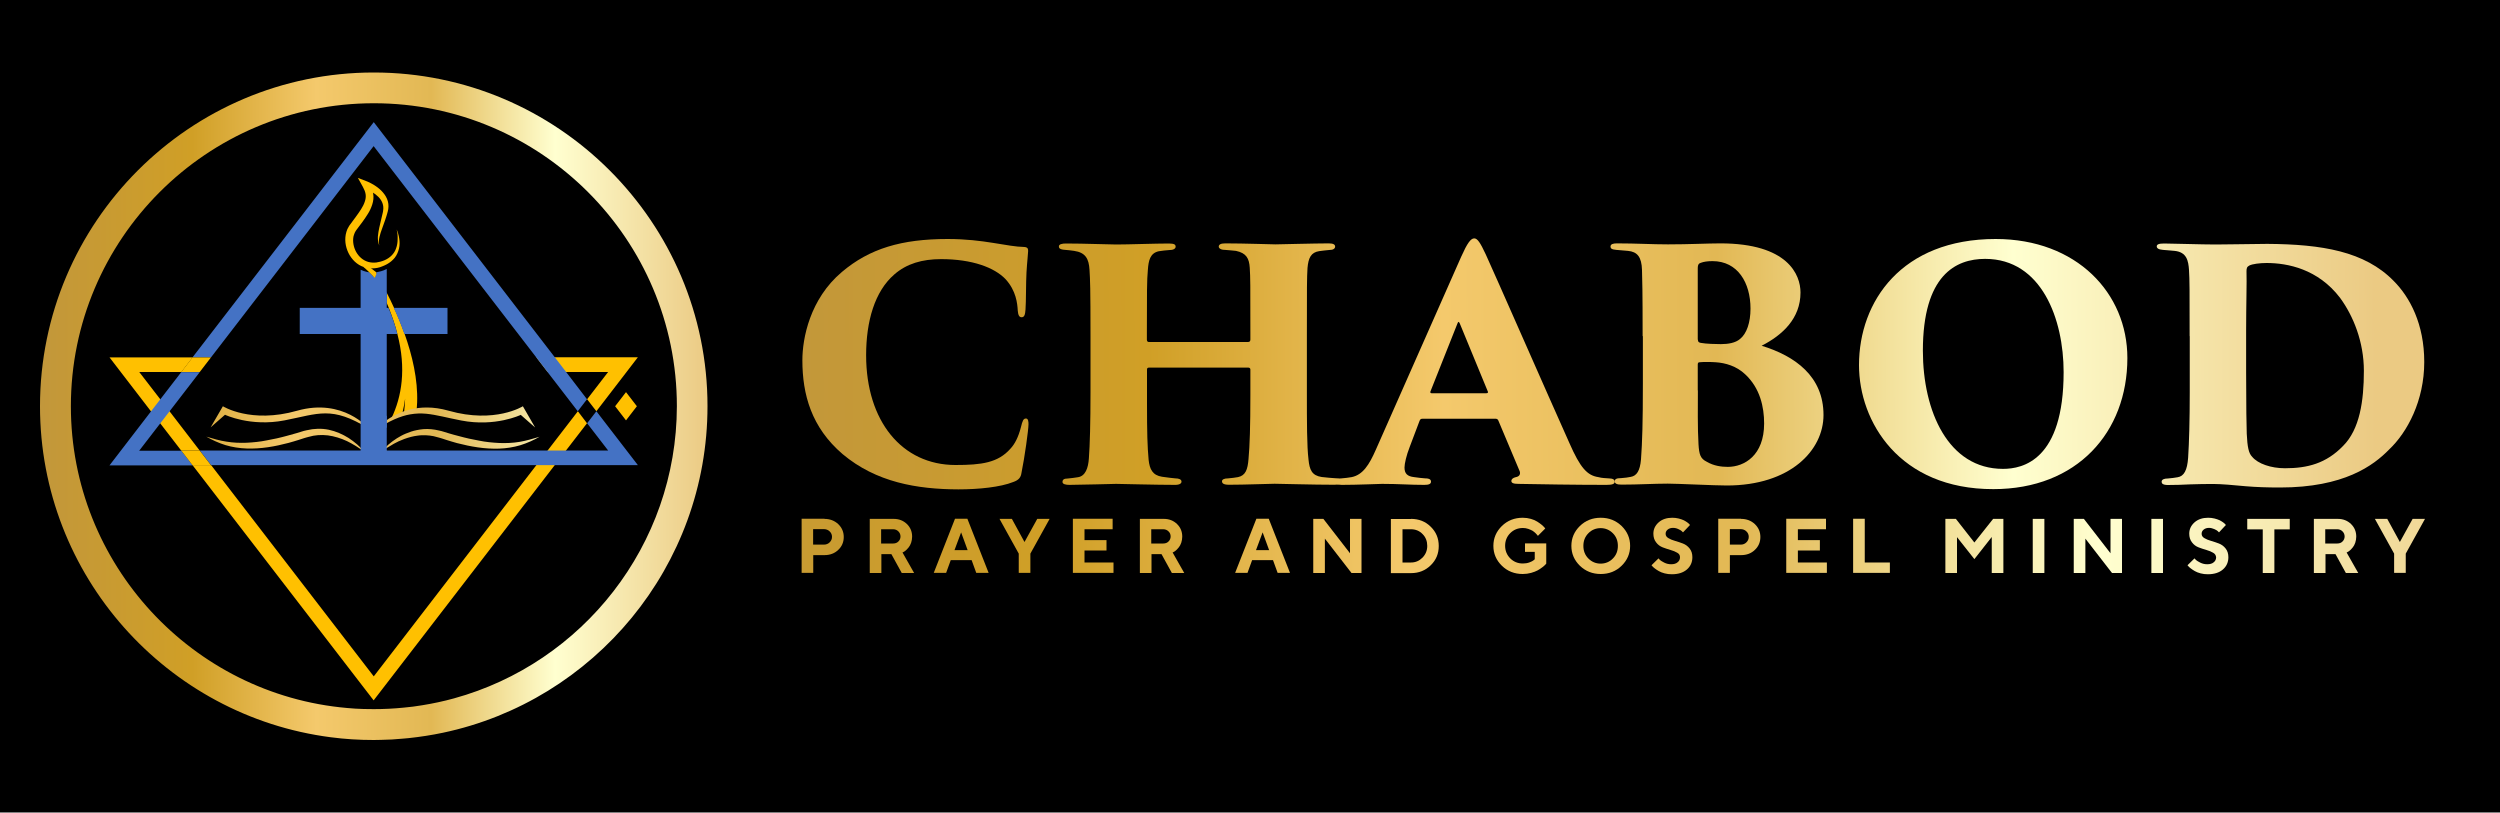
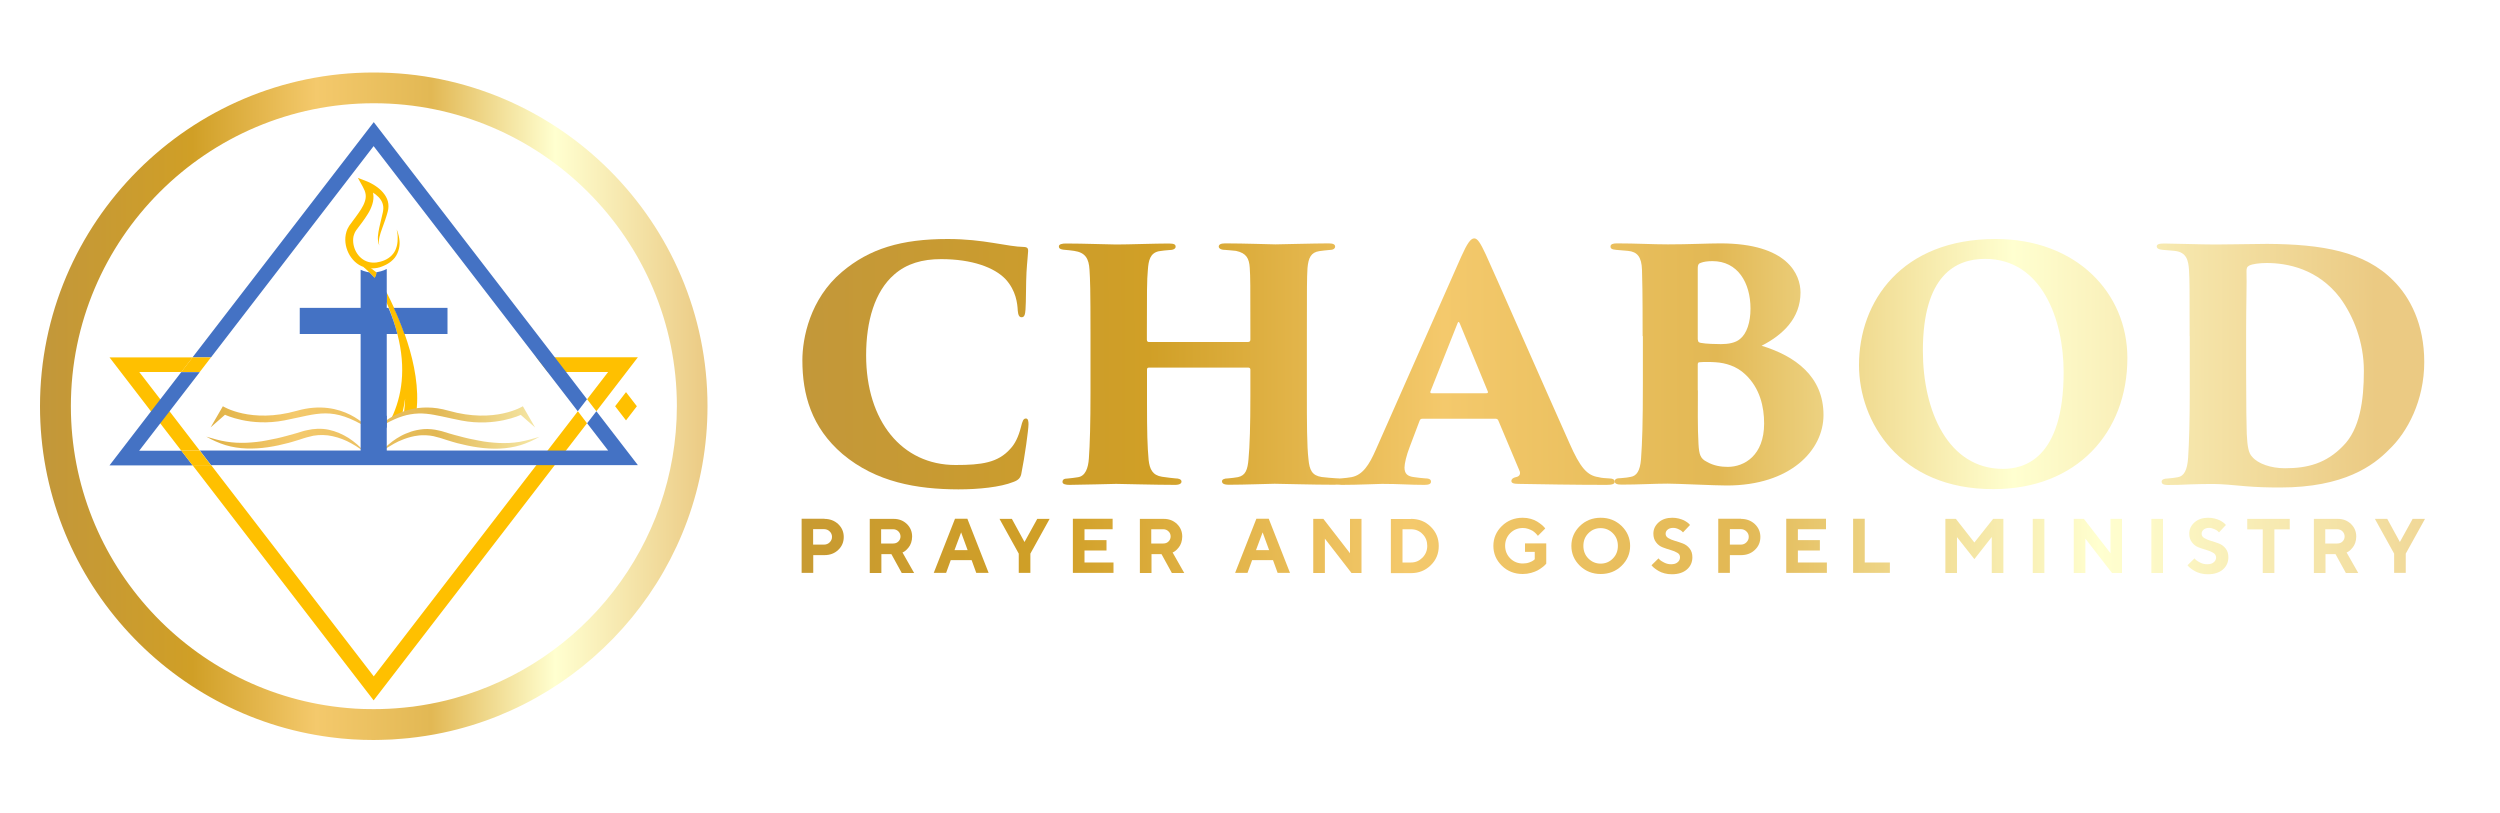
<svg xmlns="http://www.w3.org/2000/svg" width="200" height="65" viewBox="0 0 200 65" fill="none">
-   <path d="M200 0H0V65H200V0Z" fill="black" />
+   <path d="M200 0H0V65H200V0Z" fill="none" />
  <path d="M67.41 36.33C64.91 34.19 64.19 31.56 64.19 28.82C64.19 27.08 64.78 23.92 67.36 21.75C69.56 19.89 72.11 19.12 75.81 19.12C77.27 19.12 78.44 19.27 79.44 19.43C80.59 19.61 81.2 19.74 81.97 19.76C82.25 19.79 82.25 19.94 82.25 20.09C82.25 20.29 82.17 20.91 82.12 21.78C82.07 22.62 82.09 24.13 82.04 24.77C82.01 25.15 81.96 25.38 81.73 25.38C81.53 25.38 81.45 25.2 81.42 24.84C81.39 24.28 81.29 23.26 80.45 22.34C79.56 21.4 77.77 20.73 75.29 20.73C73.78 20.73 72.53 21.09 71.54 21.96C69.98 23.31 69.29 25.69 69.29 28.42C69.29 33.68 72.15 37.2 76.44 37.2C78.53 37.2 79.84 37.02 80.83 35.9C81.19 35.52 81.47 34.96 81.67 34.19C81.8 33.65 81.87 33.48 82.08 33.48C82.26 33.48 82.28 33.74 82.28 33.94C82.28 34.37 81.97 36.6 81.72 37.82C81.67 38.2 81.49 38.41 81.06 38.56C80.04 38.97 78.3 39.15 76.67 39.15C73.35 39.14 70.09 38.58 67.41 36.33Z" fill="url(#paint0_linear_1_99)" />
  <path d="M99.88 27.35C99.96 27.35 100.03 27.3 100.03 27.17V26.63C100.03 22.67 100.03 22.24 99.98 21.42C99.93 20.68 99.72 20.25 98.88 20.07C98.68 20.04 98.29 20.02 97.99 19.99C97.63 19.99 97.5 19.84 97.5 19.73C97.5 19.58 97.63 19.47 98.01 19.47C99.49 19.47 101.79 19.55 102.04 19.55C102.27 19.55 105.21 19.47 106.3 19.47C106.68 19.47 106.81 19.57 106.81 19.73C106.81 19.86 106.68 19.99 106.43 19.99C106 20.04 105.84 20.04 105.54 20.09C104.88 20.19 104.67 20.63 104.6 21.44C104.55 22.26 104.55 22.92 104.55 26.88V31.37C104.55 33.8 104.55 35.68 104.68 36.76C104.76 37.6 104.96 38.04 105.73 38.16C106.09 38.21 106.6 38.24 106.85 38.26C107.16 38.26 107.28 38.39 107.28 38.52C107.28 38.7 107.08 38.78 106.77 38.78C105.01 38.78 102.43 38.7 101.97 38.7C101.56 38.7 99.57 38.78 98.32 38.78C97.86 38.78 97.76 38.65 97.76 38.5C97.76 38.37 97.91 38.27 98.25 38.27C98.51 38.24 98.81 38.22 99.04 38.17C99.65 38.04 99.81 37.56 99.88 36.74C99.98 35.67 100.03 34.06 100.03 31.63V29.56C100.03 29.46 99.95 29.41 99.88 29.41H91.91C91.83 29.41 91.76 29.44 91.76 29.56V32.22C91.76 34.65 91.79 35.69 91.89 36.79C91.97 37.53 92.2 38.02 92.96 38.14C93.5 38.22 93.75 38.24 94.03 38.27C94.31 38.27 94.52 38.35 94.52 38.53C94.52 38.66 94.39 38.79 94.01 38.79C92.55 38.79 89.54 38.71 89.29 38.71C89.06 38.71 86.38 38.79 85.56 38.79C85.28 38.79 85 38.74 85 38.56C85 38.38 85.1 38.28 85.43 38.28C85.74 38.25 85.89 38.23 86.22 38.18C86.83 38.1 87.06 37.44 87.11 36.67C87.19 35.6 87.24 33.81 87.24 31.38V26.94C87.24 22.98 87.21 22.4 87.16 21.58C87.11 20.69 86.83 20.2 85.93 20.07C85.62 20.02 85.5 20.02 85.22 19.99C84.76 19.96 84.71 19.84 84.71 19.71C84.71 19.53 84.99 19.48 85.27 19.48C86.75 19.48 88.72 19.56 89.3 19.56C90.27 19.56 92.41 19.48 93.51 19.48C93.97 19.48 94.05 19.58 94.05 19.74C94.05 19.87 93.9 20 93.59 20C93.28 20.03 92.95 20.05 92.7 20.1C92.01 20.25 91.88 20.84 91.83 21.58C91.75 22.4 91.75 23.44 91.75 26.64V27.18C91.75 27.31 91.83 27.36 91.9 27.36H99.88V27.35Z" fill="url(#paint1_linear_1_99)" />
  <path d="M113.79 33.5C113.66 33.5 113.61 33.55 113.56 33.68L112.77 35.77C112.51 36.43 112.36 37.1 112.36 37.4C112.36 37.89 112.59 38.11 113.13 38.17C113.41 38.22 113.82 38.25 114.02 38.27C114.4 38.27 114.48 38.4 114.48 38.53C114.48 38.73 114.28 38.79 113.94 38.79C112.79 38.79 111.92 38.71 110.57 38.71C110.29 38.71 108.6 38.79 107.33 38.79C106.97 38.79 106.82 38.69 106.82 38.53C106.82 38.33 107 38.27 107.31 38.27C107.62 38.24 107.87 38.22 108.13 38.17C109.02 37.99 109.53 37.2 110.07 35.97L116.89 20.55C117.38 19.45 117.66 19.07 117.94 19.07C118.2 19.07 118.43 19.43 118.86 20.35C119.52 21.78 123.81 31.56 125.55 35.44C126.42 37.43 126.98 38.04 127.87 38.17C128.15 38.25 128.46 38.25 128.69 38.27C129.02 38.27 129.18 38.37 129.18 38.53C129.18 38.71 129 38.79 128.52 38.79C126.02 38.79 123.11 38.74 121.47 38.71C121.06 38.71 120.91 38.63 120.91 38.48C120.91 38.33 121.04 38.22 121.27 38.17C121.55 38.12 121.65 37.94 121.58 37.71L119.87 33.65C119.84 33.55 119.74 33.5 119.67 33.5H113.79V33.5ZM118.9 31.46C119.05 31.46 119.05 31.38 119.03 31.33L116.78 25.87C116.7 25.69 116.65 25.74 116.6 25.87L114.43 31.33C114.4 31.41 114.46 31.46 114.53 31.46H118.9Z" fill="url(#paint2_linear_1_99)" />
  <path d="M131.41 26.89C131.41 23.14 131.38 22.42 131.36 21.6C131.33 20.55 130.98 20.14 130.24 20.07C129.93 20.04 129.58 20.02 129.3 19.99C128.92 19.96 128.84 19.86 128.84 19.73C128.84 19.53 129.04 19.47 129.35 19.47C130.91 19.47 132.18 19.55 133.44 19.55C135.12 19.55 136.63 19.47 137.63 19.47C143.02 19.47 144.04 21.97 144.04 23.4C144.04 25.47 142.61 26.8 140.93 27.66C143.61 28.48 145.88 30.11 145.88 33.2C145.88 36.03 143.22 38.84 138.14 38.84C137.2 38.84 134.18 38.69 133.42 38.69C132.3 38.69 131.1 38.77 129.72 38.77C129.36 38.77 129.18 38.69 129.18 38.51C129.18 38.33 129.31 38.25 129.69 38.25C130.02 38.22 130.25 38.2 130.46 38.15C130.92 38.07 131.2 37.69 131.28 36.75C131.38 35.35 131.43 33.86 131.43 30.65V26.89H131.41ZM135.83 31.23C135.83 32.46 135.8 34.24 135.88 35.54C135.93 36.36 136.03 36.69 136.54 36.94C137.1 37.27 137.71 37.35 138.22 37.35C139.55 37.35 141.13 36.43 141.13 33.88C141.13 32.55 140.8 31.05 139.62 29.95C138.93 29.29 138.04 29.03 137.25 28.98C136.84 28.95 136.23 28.95 135.97 28.98C135.87 28.98 135.82 29.03 135.82 29.16V31.23H135.83ZM135.83 27.17C135.83 27.37 135.93 27.4 136.06 27.43C136.47 27.51 137.31 27.53 137.67 27.53C138.26 27.53 138.84 27.43 139.2 27.12C139.74 26.69 140.04 25.79 140.04 24.69C140.04 22.62 139.02 20.89 137 20.89C136.59 20.89 136.29 20.94 136.08 21.02C135.93 21.07 135.82 21.12 135.82 21.48V27.17H135.83Z" fill="url(#paint3_linear_1_99)" />
  <path d="M148.72 29.21C148.72 24.1 152.14 19.12 159.65 19.12C166.14 19.12 170.19 23.46 170.19 28.64C170.19 34.59 166.16 39.13 159.47 39.13C151.94 39.14 148.72 33.73 148.72 29.21ZM165.09 29.77C165.09 25.53 163.33 20.71 158.81 20.71C156.46 20.71 153.83 22.01 153.83 28.06C153.83 32.89 155.85 37.51 160.24 37.51C161.82 37.51 165.09 36.82 165.09 29.77Z" fill="url(#paint4_linear_1_99)" />
  <path d="M175.17 26.89C175.17 23.14 175.17 22.42 175.12 21.6C175.07 20.86 174.94 20.17 173.97 20.07C173.77 20.04 173.51 20.04 173.03 19.99C172.65 19.96 172.54 19.84 172.54 19.71C172.54 19.56 172.69 19.48 173.13 19.48C173.77 19.48 176.12 19.56 177.24 19.56C178.08 19.56 179.23 19.53 181.38 19.51C185.75 19.54 189.17 20.1 191.49 22.47C192.79 23.77 193.94 25.92 193.94 28.96C193.94 32.05 192.59 34.58 191.13 35.96C189.88 37.24 187.53 39 182.4 39C181.38 39 180.51 38.97 179.67 38.9C178.67 38.8 177.63 38.72 177.14 38.72C176.53 38.72 175.91 38.72 175.2 38.75C174.49 38.78 174.15 38.8 173.44 38.8C173.01 38.8 172.93 38.67 172.93 38.54C172.93 38.36 173.13 38.28 173.42 38.28C173.75 38.25 173.93 38.23 174.21 38.18C174.72 38.1 174.98 37.62 175.05 36.62C175.13 35.39 175.18 33.58 175.18 31.39V26.89H175.17ZM179.69 29.75C179.69 32.46 179.72 34.22 179.74 34.7C179.79 35.75 179.89 36.26 180.17 36.54C180.63 37.1 181.68 37.46 182.8 37.46C184.59 37.46 186.09 37.08 187.45 35.67C188.78 34.34 189.11 32.07 189.11 29.67C189.11 27.35 188.27 25.28 187.2 23.82C185.44 21.52 183.01 21.04 181.33 21.04C180.77 21.04 180.18 21.12 179.95 21.24C179.75 21.34 179.72 21.47 179.72 21.7C179.75 22.57 179.69 24.41 179.69 26.47V29.75Z" fill="url(#paint5_linear_1_99)" />
  <path d="M65.95 41.51C66.39 41.51 66.76 41.65 67.06 41.93C67.35 42.21 67.5 42.55 67.5 42.96C67.5 43.37 67.35 43.72 67.06 43.99C66.77 44.27 66.4 44.41 65.95 44.41H65.06V45.83H64.13V41.5H65.95V41.51ZM65.05 42.34V43.57H65.91C66.09 43.57 66.25 43.51 66.37 43.39C66.49 43.27 66.56 43.13 66.56 42.95C66.56 42.78 66.5 42.63 66.37 42.51C66.25 42.39 66.09 42.33 65.91 42.33H65.05V42.34Z" fill="url(#paint6_linear_1_99)" />
  <path d="M69.57 41.51H71.49C71.92 41.51 72.27 41.65 72.55 41.92C72.83 42.19 72.97 42.53 72.97 42.93C72.97 43.1 72.94 43.26 72.89 43.42C72.84 43.57 72.77 43.69 72.7 43.78C72.63 43.87 72.55 43.95 72.48 44.02C72.4 44.09 72.34 44.13 72.28 44.16L72.2 44.2L73.13 45.84H72.14L71.31 44.33H70.51V45.84H69.58V41.51H69.57ZM71.87 42.51C71.76 42.4 71.62 42.34 71.45 42.34H70.49V43.48H71.45C71.62 43.48 71.76 43.43 71.87 43.32C71.98 43.21 72.04 43.08 72.04 42.92C72.04 42.76 71.98 42.62 71.87 42.51Z" fill="url(#paint7_linear_1_99)" />
  <path d="M76.06 44.81L75.69 45.83H74.7L76.4 41.5H77.39L79.09 45.83H78.1L77.73 44.81H76.06ZM76.89 42.59L76.36 44.01H77.41L76.89 42.59Z" fill="url(#paint8_linear_1_99)" />
  <path d="M81.96 43.36L82.98 41.51H83.97L82.43 44.29V45.83H81.5V44.29L79.96 41.51H80.95L81.96 43.36Z" fill="url(#paint9_linear_1_99)" />
  <path d="M89.08 45V45.83H85.83V41.5H89.01V42.34H86.76V43.21H88.52V44.04H86.76V45H89.08Z" fill="url(#paint10_linear_1_99)" />
  <path d="M91.18 41.51H93.1C93.53 41.51 93.88 41.65 94.16 41.92C94.44 42.19 94.58 42.53 94.58 42.93C94.58 43.1 94.55 43.26 94.5 43.42C94.45 43.57 94.38 43.69 94.31 43.78C94.24 43.87 94.16 43.95 94.09 44.02C94.01 44.09 93.95 44.13 93.89 44.16L93.81 44.2L94.74 45.84H93.75L92.92 44.33H92.12V45.84H91.19V41.51H91.18ZM93.48 42.51C93.37 42.4 93.23 42.34 93.06 42.34H92.1V43.48H93.06C93.23 43.48 93.37 43.43 93.48 43.32C93.59 43.21 93.65 43.08 93.65 42.92C93.65 42.76 93.6 42.62 93.48 42.51Z" fill="url(#paint11_linear_1_99)" />
  <path d="M100.17 44.81L99.8 45.83H98.81L100.51 41.5H101.5L103.2 45.83H102.21L101.84 44.81H100.17ZM101.01 42.59L100.48 44.01H101.53L101.01 42.59Z" fill="url(#paint12_linear_1_99)" />
  <path d="M108.92 41.51V45.84H108.12L105.99 43.09V45.84H105.06V41.51H105.87L108 44.26V41.51H108.92Z" fill="url(#paint13_linear_1_99)" />
  <path d="M112.88 41.51C113.51 41.51 114.04 41.72 114.46 42.14C114.89 42.56 115.1 43.07 115.1 43.68C115.1 44.29 114.89 44.8 114.46 45.22C114.03 45.64 113.51 45.85 112.88 45.85H111.27V41.52H112.88V41.51ZM112.2 42.34V45H112.88C113.24 45 113.54 44.87 113.8 44.61C114.05 44.35 114.18 44.04 114.18 43.67C114.18 43.3 114.06 42.98 113.81 42.73C113.56 42.47 113.25 42.34 112.88 42.34H112.2Z" fill="url(#paint14_linear_1_99)" />
  <path d="M123.7 43.49V45.09C123.68 45.11 123.66 45.14 123.62 45.18C123.58 45.22 123.51 45.29 123.39 45.38C123.27 45.47 123.14 45.56 123.01 45.63C122.88 45.7 122.7 45.77 122.49 45.83C122.27 45.89 122.05 45.92 121.82 45.92C121.16 45.92 120.6 45.7 120.15 45.26C119.7 44.82 119.47 44.29 119.47 43.67C119.47 43.05 119.7 42.52 120.15 42.08C120.6 41.64 121.16 41.42 121.82 41.42C122.05 41.42 122.26 41.45 122.47 41.51C122.68 41.57 122.84 41.64 122.98 41.73C123.11 41.81 123.23 41.9 123.33 41.98C123.43 42.06 123.5 42.14 123.55 42.19L123.62 42.28L123.03 42.87C123.02 42.85 123 42.83 122.98 42.8C122.96 42.77 122.91 42.72 122.84 42.65C122.77 42.58 122.69 42.52 122.6 42.46C122.51 42.41 122.4 42.36 122.26 42.31C122.12 42.26 121.98 42.24 121.83 42.24C121.43 42.24 121.09 42.38 120.82 42.65C120.55 42.92 120.41 43.26 120.41 43.66C120.41 44.06 120.55 44.4 120.82 44.67C121.09 44.94 121.43 45.08 121.83 45.08C122.02 45.08 122.2 45.05 122.36 44.99C122.52 44.93 122.63 44.87 122.69 44.82L122.78 44.74V44.15H122V43.47H123.7V43.49Z" fill="url(#paint15_linear_1_99)" />
  <path d="M126.39 42.08C126.84 41.64 127.4 41.42 128.06 41.42C128.72 41.42 129.27 41.64 129.73 42.08C130.18 42.52 130.41 43.05 130.41 43.67C130.41 44.29 130.18 44.82 129.73 45.26C129.28 45.7 128.72 45.92 128.06 45.92C127.4 45.92 126.85 45.7 126.39 45.26C125.94 44.82 125.71 44.29 125.71 43.67C125.71 43.05 125.94 42.52 126.39 42.08ZM127.07 44.68C127.34 44.95 127.67 45.09 128.05 45.09C128.43 45.09 128.77 44.95 129.03 44.68C129.3 44.41 129.43 44.07 129.43 43.67C129.43 43.27 129.3 42.93 129.03 42.66C128.76 42.39 128.43 42.25 128.05 42.25C127.67 42.25 127.33 42.39 127.07 42.66C126.8 42.93 126.67 43.27 126.67 43.67C126.67 44.07 126.8 44.41 127.07 44.68Z" fill="url(#paint16_linear_1_99)" />
  <path d="M134.18 44.22C134.03 44.13 133.86 44.06 133.65 44C133.44 43.94 133.23 43.87 133.02 43.79C132.81 43.71 132.63 43.58 132.49 43.39C132.34 43.2 132.27 42.97 132.27 42.69C132.27 42.34 132.41 42.04 132.69 41.79C132.97 41.54 133.34 41.42 133.78 41.42C133.96 41.42 134.13 41.44 134.29 41.48C134.45 41.52 134.59 41.57 134.7 41.62C134.81 41.68 134.9 41.73 134.98 41.79C135.06 41.85 135.12 41.9 135.15 41.94L135.2 42L134.64 42.59C134.62 42.56 134.58 42.53 134.54 42.49C134.5 42.45 134.41 42.39 134.27 42.33C134.13 42.26 133.99 42.23 133.84 42.23C133.66 42.23 133.52 42.28 133.41 42.37C133.3 42.46 133.25 42.57 133.25 42.7C133.25 42.85 133.32 42.96 133.47 43.05C133.62 43.14 133.79 43.21 134 43.27C134.21 43.33 134.42 43.4 134.63 43.48C134.84 43.56 135.02 43.69 135.17 43.88C135.32 44.07 135.39 44.3 135.39 44.58C135.39 44.98 135.24 45.31 134.95 45.56C134.66 45.81 134.26 45.94 133.75 45.94C133.55 45.94 133.35 45.92 133.17 45.87C132.98 45.82 132.83 45.76 132.71 45.69C132.59 45.62 132.48 45.55 132.39 45.48C132.3 45.41 132.23 45.35 132.19 45.3L132.12 45.22L132.68 44.67C132.71 44.7 132.75 44.74 132.8 44.8C132.85 44.85 132.97 44.92 133.14 45.01C133.32 45.1 133.5 45.14 133.69 45.14C133.91 45.14 134.09 45.09 134.21 44.98C134.34 44.88 134.4 44.74 134.4 44.58C134.4 44.42 134.33 44.3 134.18 44.22Z" fill="url(#paint17_linear_1_99)" />
  <path d="M139.28 41.51C139.72 41.51 140.09 41.65 140.39 41.93C140.68 42.21 140.83 42.55 140.83 42.96C140.83 43.37 140.68 43.72 140.39 43.99C140.1 44.27 139.73 44.41 139.28 44.41H138.39V45.83H137.46V41.5H139.28V41.51ZM138.39 42.34V43.57H139.25C139.44 43.57 139.59 43.51 139.71 43.39C139.83 43.27 139.9 43.13 139.9 42.95C139.9 42.78 139.84 42.63 139.71 42.51C139.59 42.39 139.43 42.33 139.25 42.33H138.39V42.34Z" fill="url(#paint18_linear_1_99)" />
  <path d="M146.15 45V45.83H142.9V41.5H146.08V42.34H143.83V43.21H145.59V44.04H143.83V45H146.15Z" fill="url(#paint19_linear_1_99)" />
  <path d="M148.25 45.83V41.5H149.18V45H151.19V45.83H148.25Z" fill="url(#paint20_linear_1_99)" />
  <path d="M159.45 41.51H160.27V45.84H159.34V42.96L157.95 44.73L156.56 42.97V45.84H155.63V41.51H156.47L157.95 43.4L159.45 41.51Z" fill="url(#paint21_linear_1_99)" />
  <path d="M162.62 41.51H163.55V45.84H162.62V41.51Z" fill="url(#paint22_linear_1_99)" />
  <path d="M169.76 41.51V45.84H168.96L166.83 43.09V45.84H165.9V41.51H166.71L168.84 44.26V41.51H169.76Z" fill="url(#paint23_linear_1_99)" />
  <path d="M172.11 41.51H173.04V45.84H172.11V41.51Z" fill="url(#paint24_linear_1_99)" />
  <path d="M177.05 44.22C176.9 44.13 176.73 44.06 176.52 44C176.31 43.94 176.1 43.87 175.89 43.79C175.68 43.71 175.5 43.58 175.36 43.39C175.21 43.2 175.14 42.97 175.14 42.69C175.14 42.34 175.28 42.04 175.56 41.79C175.84 41.54 176.21 41.42 176.65 41.42C176.83 41.42 177 41.44 177.16 41.48C177.32 41.52 177.46 41.57 177.57 41.62C177.68 41.68 177.77 41.73 177.85 41.79C177.93 41.85 177.99 41.9 178.02 41.94L178.07 42L177.52 42.59C177.5 42.56 177.46 42.53 177.42 42.49C177.38 42.45 177.29 42.39 177.15 42.33C177.01 42.27 176.87 42.23 176.72 42.23C176.54 42.23 176.4 42.28 176.29 42.37C176.18 42.46 176.13 42.57 176.13 42.7C176.13 42.85 176.2 42.96 176.35 43.05C176.5 43.14 176.67 43.21 176.88 43.27C177.09 43.33 177.3 43.4 177.51 43.48C177.72 43.56 177.9 43.69 178.05 43.88C178.2 44.07 178.27 44.3 178.27 44.58C178.27 44.98 178.12 45.31 177.83 45.56C177.54 45.81 177.14 45.94 176.63 45.94C176.43 45.94 176.23 45.92 176.05 45.87C175.86 45.82 175.71 45.76 175.59 45.69C175.47 45.62 175.36 45.55 175.27 45.48C175.18 45.41 175.11 45.35 175.07 45.3L175 45.22L175.56 44.67C175.59 44.7 175.63 44.74 175.68 44.8C175.73 44.85 175.85 44.92 176.02 45.01C176.2 45.1 176.38 45.14 176.58 45.14C176.8 45.14 176.98 45.09 177.1 44.98C177.23 44.88 177.29 44.74 177.29 44.58C177.27 44.42 177.2 44.3 177.05 44.22Z" fill="url(#paint25_linear_1_99)" />
  <path d="M183.18 41.51V42.35H181.95V45.84H181.02V42.35H179.78V41.51H183.18Z" fill="url(#paint26_linear_1_99)" />
  <path d="M185.1 41.51H187.02C187.45 41.51 187.8 41.65 188.08 41.92C188.36 42.19 188.5 42.53 188.5 42.93C188.5 43.1 188.47 43.26 188.42 43.42C188.37 43.57 188.3 43.69 188.23 43.78C188.16 43.87 188.08 43.95 188.01 44.02C187.93 44.09 187.87 44.13 187.81 44.16L187.73 44.2L188.66 45.84H187.67L186.84 44.33H186.04V45.84H185.11V41.51H185.1ZM187.4 42.51C187.29 42.4 187.15 42.34 186.98 42.34H186.02V43.48H186.98C187.15 43.48 187.29 43.43 187.4 43.32C187.51 43.21 187.57 43.08 187.57 42.92C187.57 42.76 187.51 42.62 187.4 42.51Z" fill="url(#paint27_linear_1_99)" />
  <path d="M191.99 43.36L193.01 41.51H194L192.46 44.29V45.83H191.53V44.29L189.99 41.51H190.98L191.99 43.36Z" fill="url(#paint28_linear_1_99)" />
  <path d="M50.95 32.5L50.08 33.63L49.21 32.5L50.08 31.37L50.95 32.5Z" fill="#FFC000" />
  <path d="M31.79 26.72C32.52 29.52 32.13 31.74 31.33 33.43C31.5 33.32 31.69 33.22 31.88 33.14C31.98 33.1 32.08 33.07 32.19 33.05C32.28 32.68 32.35 32.3 32.41 31.89C32.41 31.89 32.4 32.33 32.32 33.02C32.55 32.98 32.79 32.96 33.03 32.95C33.13 32.95 33.22 32.97 33.32 33C33.34 32.74 33.36 32.48 33.37 32.21C33.44 30.35 32.97 28.4 32.37 26.71C32.1 25.95 31.81 25.24 31.52 24.62C31.33 24.19 31.13 23.8 30.96 23.46V24.29C31.01 24.4 31.06 24.51 31.1 24.62C31.39 25.36 31.62 26.05 31.79 26.72Z" fill="#FFC000" />
  <path d="M42.81 34.2L41.66 33.19C41.66 33.19 39.63 34.17 36.9 33.64C35.76 33.42 34.92 33.18 34.1 33.1C33.68 33.06 33.26 33.07 32.81 33.15C32.71 33.17 32.62 33.19 32.52 33.21C32.12 33.31 31.68 33.47 31.19 33.72C30.88 33.87 30.54 34.07 30.17 34.29C30.17 34.29 30.6 33.76 31.43 33.3C31.77 33.11 32.17 32.93 32.65 32.8C32.73 32.78 32.8 32.76 32.88 32.74C33.27 32.65 33.69 32.6 34.16 32.6C34.69 32.6 35.27 32.68 35.9 32.86C39.6 33.91 41.83 32.5 41.83 32.5L42.81 34.2Z" fill="url(#paint29_linear_1_99)" />
  <path d="M43.17 34.94C42.68 35.22 42.17 35.45 41.62 35.62C41.08 35.78 40.5 35.87 39.93 35.89C38.79 35.93 37.66 35.73 36.57 35.45C36.3 35.37 36.03 35.3 35.76 35.21L35.36 35.08L35.16 35.02L34.97 34.97C34.59 34.85 34.19 34.81 33.78 34.82C33.66 34.82 33.54 34.83 33.42 34.85C33.06 34.89 32.7 34.99 32.34 35.12C32.19 35.18 32.03 35.24 31.88 35.31C31.76 35.37 31.63 35.43 31.51 35.5C31.15 35.7 30.8 35.92 30.48 36.18C30.83 35.74 31.26 35.38 31.74 35.07C31.97 34.93 32.21 34.79 32.46 34.69C32.74 34.57 33.03 34.47 33.34 34.41C33.52 34.37 33.69 34.35 33.88 34.33C34.29 34.3 34.7 34.34 35.11 34.44L35.33 34.49L35.53 34.55L35.92 34.67C36.18 34.75 36.45 34.82 36.72 34.89C36.98 34.97 37.25 35.02 37.52 35.09C37.79 35.15 38.05 35.2 38.32 35.25C38.85 35.36 39.39 35.41 39.94 35.44C40.48 35.46 41.02 35.44 41.56 35.35C42.09 35.26 42.63 35.1 43.17 34.94Z" fill="url(#paint30_linear_1_99)" />
  <path d="M29.5 34.29C29.5 34.29 27.46 31.81 23.76 32.86C20.06 33.91 17.83 32.5 17.83 32.5L16.85 34.19L18 33.18C18 33.18 20.03 34.16 22.76 33.63C25.49 33.1 26.53 32.45 29.5 34.29Z" fill="url(#paint31_linear_1_99)" />
  <path d="M29.16 36.16C28.81 35.72 28.37 35.36 27.89 35.04C27.41 34.74 26.87 34.5 26.3 34.38C25.73 34.26 25.12 34.28 24.54 34.42L24.32 34.47L24.12 34.53L23.73 34.65C23.47 34.73 23.2 34.8 22.94 34.87C22.68 34.95 22.41 35 22.14 35.07C21.87 35.13 21.61 35.18 21.34 35.23C20.81 35.34 20.27 35.39 19.73 35.42C19.19 35.44 18.65 35.42 18.11 35.33C17.57 35.25 17.04 35.09 16.5 34.93C16.99 35.21 17.5 35.44 18.04 35.61C18.58 35.77 19.16 35.86 19.73 35.88C20.87 35.92 22 35.72 23.09 35.43C23.36 35.35 23.63 35.28 23.9 35.19L24.3 35.06L24.5 35L24.69 34.95C25.18 34.8 25.71 34.77 26.23 34.83C26.75 34.9 27.27 35.06 27.76 35.29C28.25 35.53 28.72 35.82 29.16 36.16Z" fill="url(#paint32_linear_1_99)" />
  <path d="M30.94 33.25V36.33H29.15C29.15 36.33 29.17 34.96 29.41 34.36C29.65 33.76 30.94 33.25 30.94 33.25Z" fill="#4472C4" />
  <path d="M29.9 5.8C15.18 5.8 3.2 17.78 3.2 32.5C3.2 46.06 13.36 57.29 26.46 58.98C27.59 59.13 28.74 59.2 29.9 59.2C30.09 59.2 30.28 59.2 30.46 59.19C31.06 59.18 31.65 59.15 32.24 59.09C32.39 59.08 32.54 59.06 32.69 59.05C33.62 58.95 34.53 58.81 35.43 58.62C47.51 56.07 56.6 45.32 56.6 32.49C56.6 17.78 44.62 5.8 29.9 5.8ZM36.32 55.87C35.49 56.1 34.64 56.28 33.78 56.42C33.29 56.5 32.8 56.57 32.3 56.61C31.51 56.69 30.71 56.73 29.9 56.73C29.63 56.73 29.36 56.72 29.09 56.72C28.65 56.71 28.2 56.68 27.77 56.64C15.4 55.56 5.67 45.14 5.67 32.5C5.67 19.13 16.54 8.26 29.91 8.26C43.27 8.26 54.15 19.13 54.15 32.5C54.13 43.64 46.58 53.05 36.32 55.87Z" fill="url(#paint33_linear_1_99)" />
  <path d="M31.73 18.36C31.79 18.47 31.83 18.59 31.86 18.72C31.9 18.84 31.92 18.97 31.94 19.1C31.98 19.36 31.98 19.62 31.92 19.88C31.86 20.14 31.75 20.4 31.58 20.62C31.41 20.83 31.19 21.01 30.95 21.14C30.89 21.17 30.83 21.2 30.77 21.23C30.71 21.26 30.65 21.28 30.58 21.31C30.52 21.33 30.45 21.36 30.39 21.38C30.32 21.4 30.26 21.41 30.19 21.43C29.92 21.48 29.62 21.49 29.34 21.43C29.06 21.37 28.78 21.25 28.55 21.07C28.32 20.9 28.13 20.67 27.98 20.43C27.69 19.94 27.55 19.35 27.66 18.76C27.69 18.61 27.73 18.47 27.79 18.33C27.82 18.26 27.86 18.19 27.9 18.13L27.96 18.03C27.98 18 28 17.98 28.02 17.95C28.17 17.74 28.32 17.54 28.47 17.34C28.76 16.94 29.05 16.54 29.18 16.14C29.25 15.94 29.28 15.74 29.25 15.54C29.22 15.34 29.14 15.15 29.03 14.95L28.63 14.23L29.38 14.52C29.45 14.55 29.5 14.57 29.56 14.6C29.62 14.63 29.68 14.66 29.73 14.69C29.84 14.75 29.95 14.81 30.06 14.89C30.27 15.03 30.47 15.2 30.64 15.4C30.81 15.6 30.96 15.84 31.03 16.11C31.1 16.38 31.09 16.66 31.02 16.92C31 16.99 30.98 17.04 30.97 17.1L30.92 17.27C30.88 17.38 30.85 17.5 30.81 17.61L30.57 18.28C30.49 18.5 30.41 18.72 30.36 18.95C30.33 19.06 30.32 19.18 30.31 19.29C30.31 19.41 30.32 19.52 30.34 19.64C30.25 19.42 30.22 19.17 30.23 18.93C30.25 18.69 30.29 18.45 30.34 18.22L30.5 17.53L30.58 17.19L30.62 17.02C30.63 16.96 30.65 16.9 30.65 16.85C30.72 16.43 30.57 16.05 30.27 15.75C30.12 15.6 29.95 15.47 29.76 15.36C29.67 15.31 29.57 15.25 29.47 15.21C29.42 15.19 29.37 15.16 29.32 15.14C29.27 15.12 29.22 15.1 29.18 15.09L29.52 14.66C29.67 14.9 29.8 15.17 29.85 15.47C29.91 15.77 29.87 16.08 29.78 16.36C29.69 16.64 29.57 16.89 29.43 17.11C29.29 17.34 29.14 17.55 28.99 17.76L28.54 18.36C28.52 18.38 28.5 18.41 28.49 18.43L28.45 18.49C28.42 18.53 28.4 18.58 28.38 18.62C28.34 18.71 28.31 18.81 28.28 18.91C28.2 19.31 28.28 19.77 28.49 20.15C28.7 20.53 29.04 20.83 29.45 20.95C29.66 21.01 29.88 21.02 30.1 21C30.32 20.97 30.55 20.91 30.76 20.82C31.18 20.64 31.54 20.31 31.69 19.86C31.77 19.64 31.81 19.39 31.81 19.15C31.82 18.86 31.8 18.61 31.73 18.36Z" fill="#FFC000" />
  <path d="M30.94 21.52V34.17C30.32 35.21 29.55 36.02 28.85 36.62V21.58C29 21.65 29.17 21.71 29.34 21.75C29.41 21.77 29.48 21.78 29.55 21.78C29.67 21.89 29.78 22.01 29.89 22.13C29.92 22.16 29.95 22.2 29.97 22.23C29.97 22.23 30.04 22.15 30.07 22C30.09 21.94 30.1 21.86 30.1 21.78C30.15 21.77 30.21 21.77 30.26 21.75C30.33 21.73 30.41 21.72 30.48 21.7C30.55 21.68 30.62 21.65 30.69 21.63C30.76 21.6 30.83 21.57 30.89 21.54C30.91 21.53 30.93 21.53 30.94 21.52Z" fill="#4472C4" />
  <path d="M30.94 36.04V37.15C30.67 37.17 30.39 37.19 30.11 37.19C30.39 36.86 30.67 36.47 30.94 36.04Z" fill="#D4A21B" />
  <path d="M31.79 26.72H23.98V24.63H31.08C31.39 25.36 31.62 26.05 31.79 26.72Z" fill="#4472C4" />
  <path d="M35.8 24.63V26.72H32.35C32.08 25.96 31.79 25.25 31.5 24.63H35.8Z" fill="#4472C4" />
  <path d="M30.94 23.46V24.29C30.64 23.61 30.28 22.89 29.85 22.15L29.89 22.12C29.92 22.15 29.95 22.19 29.97 22.22C29.97 22.22 30.04 22.14 30.07 21.99L30.1 21.97C30.11 21.98 30.46 22.54 30.94 23.46Z" fill="#4472C4" />
  <path d="M30.94 36.04V37.15C30.67 37.17 30.39 37.19 30.11 37.19C30.39 36.86 30.67 36.47 30.94 36.04Z" fill="#D4A21B" />
  <path d="M30.94 36.04V37.15C30.67 37.17 30.39 37.19 30.11 37.19C30.39 36.86 30.67 36.47 30.94 36.04Z" fill="#4472C4" />
  <path d="M29.05 21.33C29.05 21.33 29.7 21.9 29.97 22.23C29.97 22.23 30.15 21.99 30.1 21.78L29.58 21.38L29.05 21.33Z" fill="#FFC000" />
  <path d="M46.23 32.9L43.81 36.04L42.91 37.21L29.9 54.11L16.89 37.21H15.4L29.89 56.03L44.38 37.21L45.28 36.04L46.96 33.86L46.23 32.9ZM42.91 28.59L43.81 29.76H48.65L46.97 31.94L47.71 32.9L51.03 28.58H42.91V28.59ZM13.56 32.9L12.82 31.94L11.14 29.76H14.51L15.41 28.59H8.76L12.08 32.91L12.82 33.87L14.5 36.05H15.98L13.56 32.9Z" fill="#FFC000" />
  <path d="M45.29 29.76L44.39 28.59L29.9 9.77L15.4 28.59H16.88L29.89 11.69L42.9 28.59L43.8 29.76L46.22 32.9L46.96 31.94L45.29 29.76ZM47.71 32.9L46.97 33.86L48.65 36.04H15.98L16.88 37.21H51.03L47.71 32.9ZM11.14 36.05L12.82 33.87L13.56 32.91L15.98 29.77H14.5L12.82 31.95L12.08 32.91L8.76 37.23H15.41L14.51 36.06H11.14V36.05Z" fill="#4472C4" />
  <path d="M16.88 37.22H15.4L14.5 36.05H15.98L16.88 37.22Z" fill="#FFC000" />
  <path d="M16.88 28.59L15.98 29.76H14.5L15.4 28.59H16.88Z" fill="#FFC000" />
  <defs>
    <linearGradient id="paint0_linear_1_99" x1="62.783" y1="29.175" x2="190.076" y2="28.777" gradientUnits="userSpaceOnUse">
      <stop stop-color="#C2973B" />
      <stop offset="0.228" stop-color="#D09F26" />
      <stop offset="0.414" stop-color="#F4C96C" />
      <stop offset="0.586" stop-color="#E2B854" />
      <stop offset="0.772" stop-color="#FFFFD0" />
      <stop offset="1" stop-color="#EBCA83" />
    </linearGradient>
    <linearGradient id="paint1_linear_1_99" x1="62.783" y1="29.237" x2="190.076" y2="28.839" gradientUnits="userSpaceOnUse">
      <stop stop-color="#C2973B" />
      <stop offset="0.228" stop-color="#D09F26" />
      <stop offset="0.414" stop-color="#F4C96C" />
      <stop offset="0.586" stop-color="#E2B854" />
      <stop offset="0.772" stop-color="#FFFFD0" />
      <stop offset="1" stop-color="#EBCA83" />
    </linearGradient>
    <linearGradient id="paint2_linear_1_99" x1="62.783" y1="29.118" x2="190.076" y2="28.72" gradientUnits="userSpaceOnUse">
      <stop stop-color="#C2973B" />
      <stop offset="0.228" stop-color="#D09F26" />
      <stop offset="0.414" stop-color="#F4C96C" />
      <stop offset="0.586" stop-color="#E2B854" />
      <stop offset="0.772" stop-color="#FFFFD0" />
      <stop offset="1" stop-color="#EBCA83" />
    </linearGradient>
    <linearGradient id="paint3_linear_1_99" x1="62.784" y1="29.393" x2="190.077" y2="28.995" gradientUnits="userSpaceOnUse">
      <stop stop-color="#C2973B" />
      <stop offset="0.228" stop-color="#D09F26" />
      <stop offset="0.414" stop-color="#F4C96C" />
      <stop offset="0.586" stop-color="#E2B854" />
      <stop offset="0.772" stop-color="#FFFFD0" />
      <stop offset="1" stop-color="#EBCA83" />
    </linearGradient>
    <linearGradient id="paint4_linear_1_99" x1="62.784" y1="29.435" x2="190.077" y2="29.038" gradientUnits="userSpaceOnUse">
      <stop stop-color="#C2973B" />
      <stop offset="0.228" stop-color="#D09F26" />
      <stop offset="0.414" stop-color="#F4C96C" />
      <stop offset="0.586" stop-color="#E2B854" />
      <stop offset="0.772" stop-color="#FFFFD0" />
      <stop offset="1" stop-color="#EBCA83" />
    </linearGradient>
    <linearGradient id="paint5_linear_1_99" x1="62.784" y1="29.594" x2="190.077" y2="29.197" gradientUnits="userSpaceOnUse">
      <stop stop-color="#C2973B" />
      <stop offset="0.228" stop-color="#D09F26" />
      <stop offset="0.414" stop-color="#F4C96C" />
      <stop offset="0.586" stop-color="#E2B854" />
      <stop offset="0.772" stop-color="#FFFFD0" />
      <stop offset="1" stop-color="#EBCA83" />
    </linearGradient>
    <linearGradient id="paint6_linear_1_99" x1="48.58" y1="43.72" x2="203.257" y2="43.237" gradientUnits="userSpaceOnUse">
      <stop stop-color="#C2973B" />
      <stop offset="0.228" stop-color="#D09F26" />
      <stop offset="0.414" stop-color="#F4C96C" />
      <stop offset="0.586" stop-color="#E2B854" />
      <stop offset="0.772" stop-color="#FFFFD0" />
      <stop offset="1" stop-color="#EBCA83" />
    </linearGradient>
    <linearGradient id="paint7_linear_1_99" x1="48.58" y1="43.741" x2="203.257" y2="43.258" gradientUnits="userSpaceOnUse">
      <stop stop-color="#C2973B" />
      <stop offset="0.228" stop-color="#D09F26" />
      <stop offset="0.414" stop-color="#F4C96C" />
      <stop offset="0.586" stop-color="#E2B854" />
      <stop offset="0.772" stop-color="#FFFFD0" />
      <stop offset="1" stop-color="#EBCA83" />
    </linearGradient>
    <linearGradient id="paint8_linear_1_99" x1="48.58" y1="43.761" x2="203.257" y2="43.278" gradientUnits="userSpaceOnUse">
      <stop stop-color="#C2973B" />
      <stop offset="0.228" stop-color="#D09F26" />
      <stop offset="0.414" stop-color="#F4C96C" />
      <stop offset="0.586" stop-color="#E2B854" />
      <stop offset="0.772" stop-color="#FFFFD0" />
      <stop offset="1" stop-color="#EBCA83" />
    </linearGradient>
    <linearGradient id="paint9_linear_1_99" x1="48.581" y1="43.772" x2="203.257" y2="43.289" gradientUnits="userSpaceOnUse">
      <stop stop-color="#C2973B" />
      <stop offset="0.228" stop-color="#D09F26" />
      <stop offset="0.414" stop-color="#F4C96C" />
      <stop offset="0.586" stop-color="#E2B854" />
      <stop offset="0.772" stop-color="#FFFFD0" />
      <stop offset="1" stop-color="#EBCA83" />
    </linearGradient>
    <linearGradient id="paint10_linear_1_99" x1="48.581" y1="43.792" x2="203.257" y2="43.308" gradientUnits="userSpaceOnUse">
      <stop stop-color="#C2973B" />
      <stop offset="0.228" stop-color="#D09F26" />
      <stop offset="0.414" stop-color="#F4C96C" />
      <stop offset="0.586" stop-color="#E2B854" />
      <stop offset="0.772" stop-color="#FFFFD0" />
      <stop offset="1" stop-color="#EBCA83" />
    </linearGradient>
    <linearGradient id="paint11_linear_1_99" x1="48.58" y1="43.809" x2="203.257" y2="43.325" gradientUnits="userSpaceOnUse">
      <stop stop-color="#C2973B" />
      <stop offset="0.228" stop-color="#D09F26" />
      <stop offset="0.414" stop-color="#F4C96C" />
      <stop offset="0.586" stop-color="#E2B854" />
      <stop offset="0.772" stop-color="#FFFFD0" />
      <stop offset="1" stop-color="#EBCA83" />
    </linearGradient>
    <linearGradient id="paint12_linear_1_99" x1="48.581" y1="43.837" x2="203.257" y2="43.353" gradientUnits="userSpaceOnUse">
      <stop stop-color="#C2973B" />
      <stop offset="0.228" stop-color="#D09F26" />
      <stop offset="0.414" stop-color="#F4C96C" />
      <stop offset="0.586" stop-color="#E2B854" />
      <stop offset="0.772" stop-color="#FFFFD0" />
      <stop offset="1" stop-color="#EBCA83" />
    </linearGradient>
    <linearGradient id="paint13_linear_1_99" x1="48.581" y1="43.853" x2="203.257" y2="43.369" gradientUnits="userSpaceOnUse">
      <stop stop-color="#C2973B" />
      <stop offset="0.228" stop-color="#D09F26" />
      <stop offset="0.414" stop-color="#F4C96C" />
      <stop offset="0.586" stop-color="#E2B854" />
      <stop offset="0.772" stop-color="#FFFFD0" />
      <stop offset="1" stop-color="#EBCA83" />
    </linearGradient>
    <linearGradient id="paint14_linear_1_99" x1="48.581" y1="43.869" x2="203.257" y2="43.385" gradientUnits="userSpaceOnUse">
      <stop stop-color="#C2973B" />
      <stop offset="0.228" stop-color="#D09F26" />
      <stop offset="0.414" stop-color="#F4C96C" />
      <stop offset="0.586" stop-color="#E2B854" />
      <stop offset="0.772" stop-color="#FFFFD0" />
      <stop offset="1" stop-color="#EBCA83" />
    </linearGradient>
    <linearGradient id="paint15_linear_1_99" x1="48.581" y1="43.901" x2="203.257" y2="43.417" gradientUnits="userSpaceOnUse">
      <stop stop-color="#C2973B" />
      <stop offset="0.228" stop-color="#D09F26" />
      <stop offset="0.414" stop-color="#F4C96C" />
      <stop offset="0.586" stop-color="#E2B854" />
      <stop offset="0.772" stop-color="#FFFFD0" />
      <stop offset="1" stop-color="#EBCA83" />
    </linearGradient>
    <linearGradient id="paint16_linear_1_99" x1="48.581" y1="43.92" x2="203.257" y2="43.437" gradientUnits="userSpaceOnUse">
      <stop stop-color="#C2973B" />
      <stop offset="0.228" stop-color="#D09F26" />
      <stop offset="0.414" stop-color="#F4C96C" />
      <stop offset="0.586" stop-color="#E2B854" />
      <stop offset="0.772" stop-color="#FFFFD0" />
      <stop offset="1" stop-color="#EBCA83" />
    </linearGradient>
    <linearGradient id="paint17_linear_1_99" x1="48.581" y1="43.938" x2="203.257" y2="43.455" gradientUnits="userSpaceOnUse">
      <stop stop-color="#C2973B" />
      <stop offset="0.228" stop-color="#D09F26" />
      <stop offset="0.414" stop-color="#F4C96C" />
      <stop offset="0.586" stop-color="#E2B854" />
      <stop offset="0.772" stop-color="#FFFFD0" />
      <stop offset="1" stop-color="#EBCA83" />
    </linearGradient>
    <linearGradient id="paint18_linear_1_99" x1="48.581" y1="43.949" x2="203.257" y2="43.466" gradientUnits="userSpaceOnUse">
      <stop stop-color="#C2973B" />
      <stop offset="0.228" stop-color="#D09F26" />
      <stop offset="0.414" stop-color="#F4C96C" />
      <stop offset="0.586" stop-color="#E2B854" />
      <stop offset="0.772" stop-color="#FFFFD0" />
      <stop offset="1" stop-color="#EBCA83" />
    </linearGradient>
    <linearGradient id="paint19_linear_1_99" x1="48.581" y1="43.97" x2="203.258" y2="43.487" gradientUnits="userSpaceOnUse">
      <stop stop-color="#C2973B" />
      <stop offset="0.228" stop-color="#D09F26" />
      <stop offset="0.414" stop-color="#F4C96C" />
      <stop offset="0.586" stop-color="#E2B854" />
      <stop offset="0.772" stop-color="#FFFFD0" />
      <stop offset="1" stop-color="#EBCA83" />
    </linearGradient>
    <linearGradient id="paint20_linear_1_99" x1="48.581" y1="43.986" x2="203.258" y2="43.503" gradientUnits="userSpaceOnUse">
      <stop stop-color="#C2973B" />
      <stop offset="0.228" stop-color="#D09F26" />
      <stop offset="0.414" stop-color="#F4C96C" />
      <stop offset="0.586" stop-color="#E2B854" />
      <stop offset="0.772" stop-color="#FFFFD0" />
      <stop offset="1" stop-color="#EBCA83" />
    </linearGradient>
    <linearGradient id="paint21_linear_1_99" x1="48.581" y1="44.012" x2="203.258" y2="43.529" gradientUnits="userSpaceOnUse">
      <stop stop-color="#C2973B" />
      <stop offset="0.228" stop-color="#D09F26" />
      <stop offset="0.414" stop-color="#F4C96C" />
      <stop offset="0.586" stop-color="#E2B854" />
      <stop offset="0.772" stop-color="#FFFFD0" />
      <stop offset="1" stop-color="#EBCA83" />
    </linearGradient>
    <linearGradient id="paint22_linear_1_99" x1="48.58" y1="44.028" x2="203.258" y2="43.545" gradientUnits="userSpaceOnUse">
      <stop stop-color="#C2973B" />
      <stop offset="0.228" stop-color="#D09F26" />
      <stop offset="0.414" stop-color="#F4C96C" />
      <stop offset="0.586" stop-color="#E2B854" />
      <stop offset="0.772" stop-color="#FFFFD0" />
      <stop offset="1" stop-color="#EBCA83" />
    </linearGradient>
    <linearGradient id="paint23_linear_1_99" x1="48.581" y1="44.043" x2="203.258" y2="43.559" gradientUnits="userSpaceOnUse">
      <stop stop-color="#C2973B" />
      <stop offset="0.228" stop-color="#D09F26" />
      <stop offset="0.414" stop-color="#F4C96C" />
      <stop offset="0.586" stop-color="#E2B854" />
      <stop offset="0.772" stop-color="#FFFFD0" />
      <stop offset="1" stop-color="#EBCA83" />
    </linearGradient>
    <linearGradient id="paint24_linear_1_99" x1="48.582" y1="44.058" x2="203.258" y2="43.574" gradientUnits="userSpaceOnUse">
      <stop stop-color="#C2973B" />
      <stop offset="0.228" stop-color="#D09F26" />
      <stop offset="0.414" stop-color="#F4C96C" />
      <stop offset="0.586" stop-color="#E2B854" />
      <stop offset="0.772" stop-color="#FFFFD0" />
      <stop offset="1" stop-color="#EBCA83" />
    </linearGradient>
    <linearGradient id="paint25_linear_1_99" x1="48.581" y1="44.072" x2="203.258" y2="43.589" gradientUnits="userSpaceOnUse">
      <stop stop-color="#C2973B" />
      <stop offset="0.228" stop-color="#D09F26" />
      <stop offset="0.414" stop-color="#F4C96C" />
      <stop offset="0.586" stop-color="#E2B854" />
      <stop offset="0.772" stop-color="#FFFFD0" />
      <stop offset="1" stop-color="#EBCA83" />
    </linearGradient>
    <linearGradient id="paint26_linear_1_99" x1="48.582" y1="44.084" x2="203.258" y2="43.6" gradientUnits="userSpaceOnUse">
      <stop stop-color="#C2973B" />
      <stop offset="0.228" stop-color="#D09F26" />
      <stop offset="0.414" stop-color="#F4C96C" />
      <stop offset="0.586" stop-color="#E2B854" />
      <stop offset="0.772" stop-color="#FFFFD0" />
      <stop offset="1" stop-color="#EBCA83" />
    </linearGradient>
    <linearGradient id="paint27_linear_1_99" x1="48.582" y1="44.102" x2="203.258" y2="43.619" gradientUnits="userSpaceOnUse">
      <stop stop-color="#C2973B" />
      <stop offset="0.228" stop-color="#D09F26" />
      <stop offset="0.414" stop-color="#F4C96C" />
      <stop offset="0.586" stop-color="#E2B854" />
      <stop offset="0.772" stop-color="#FFFFD0" />
      <stop offset="1" stop-color="#EBCA83" />
    </linearGradient>
    <linearGradient id="paint28_linear_1_99" x1="48.581" y1="44.116" x2="203.258" y2="43.633" gradientUnits="userSpaceOnUse">
      <stop stop-color="#C2973B" />
      <stop offset="0.228" stop-color="#D09F26" />
      <stop offset="0.414" stop-color="#F4C96C" />
      <stop offset="0.586" stop-color="#E2B854" />
      <stop offset="0.772" stop-color="#FFFFD0" />
      <stop offset="1" stop-color="#EBCA83" />
    </linearGradient>
    <linearGradient id="paint29_linear_1_99" x1="-3.528" y1="33.394" x2="62.017" y2="33.394" gradientUnits="userSpaceOnUse">
      <stop stop-color="#C2973B" />
      <stop offset="0.228" stop-color="#D09F26" />
      <stop offset="0.414" stop-color="#F4C96C" />
      <stop offset="0.586" stop-color="#E2B854" />
      <stop offset="0.772" stop-color="#FFFFD0" />
      <stop offset="1" stop-color="#EBCA83" />
    </linearGradient>
    <linearGradient id="paint30_linear_1_99" x1="-3.532" y1="35.234" x2="62.02" y2="35.234" gradientUnits="userSpaceOnUse">
      <stop stop-color="#C2973B" />
      <stop offset="0.228" stop-color="#D09F26" />
      <stop offset="0.414" stop-color="#F4C96C" />
      <stop offset="0.586" stop-color="#E2B854" />
      <stop offset="0.772" stop-color="#FFFFD0" />
      <stop offset="1" stop-color="#EBCA83" />
    </linearGradient>
    <linearGradient id="paint31_linear_1_99" x1="-3.531" y1="33.393" x2="62.019" y2="33.393" gradientUnits="userSpaceOnUse">
      <stop stop-color="#C2973B" />
      <stop offset="0.228" stop-color="#D09F26" />
      <stop offset="0.414" stop-color="#F4C96C" />
      <stop offset="0.586" stop-color="#E2B854" />
      <stop offset="0.772" stop-color="#FFFFD0" />
      <stop offset="1" stop-color="#EBCA83" />
    </linearGradient>
    <linearGradient id="paint32_linear_1_99" x1="-3.531" y1="35.234" x2="62.019" y2="35.234" gradientUnits="userSpaceOnUse">
      <stop stop-color="#C2973B" />
      <stop offset="0.228" stop-color="#D09F26" />
      <stop offset="0.414" stop-color="#F4C96C" />
      <stop offset="0.586" stop-color="#E2B854" />
      <stop offset="0.772" stop-color="#FFFFD0" />
      <stop offset="1" stop-color="#EBCA83" />
    </linearGradient>
    <linearGradient id="paint33_linear_1_99" x1="3.19" y1="32.5" x2="56.6" y2="32.5" gradientUnits="userSpaceOnUse">
      <stop stop-color="#C2973B" />
      <stop offset="0.228" stop-color="#D09F26" />
      <stop offset="0.414" stop-color="#F4C96C" />
      <stop offset="0.586" stop-color="#E2B854" />
      <stop offset="0.772" stop-color="#FFFFD0" />
      <stop offset="1" stop-color="#EBCA83" />
    </linearGradient>
  </defs>
</svg>
